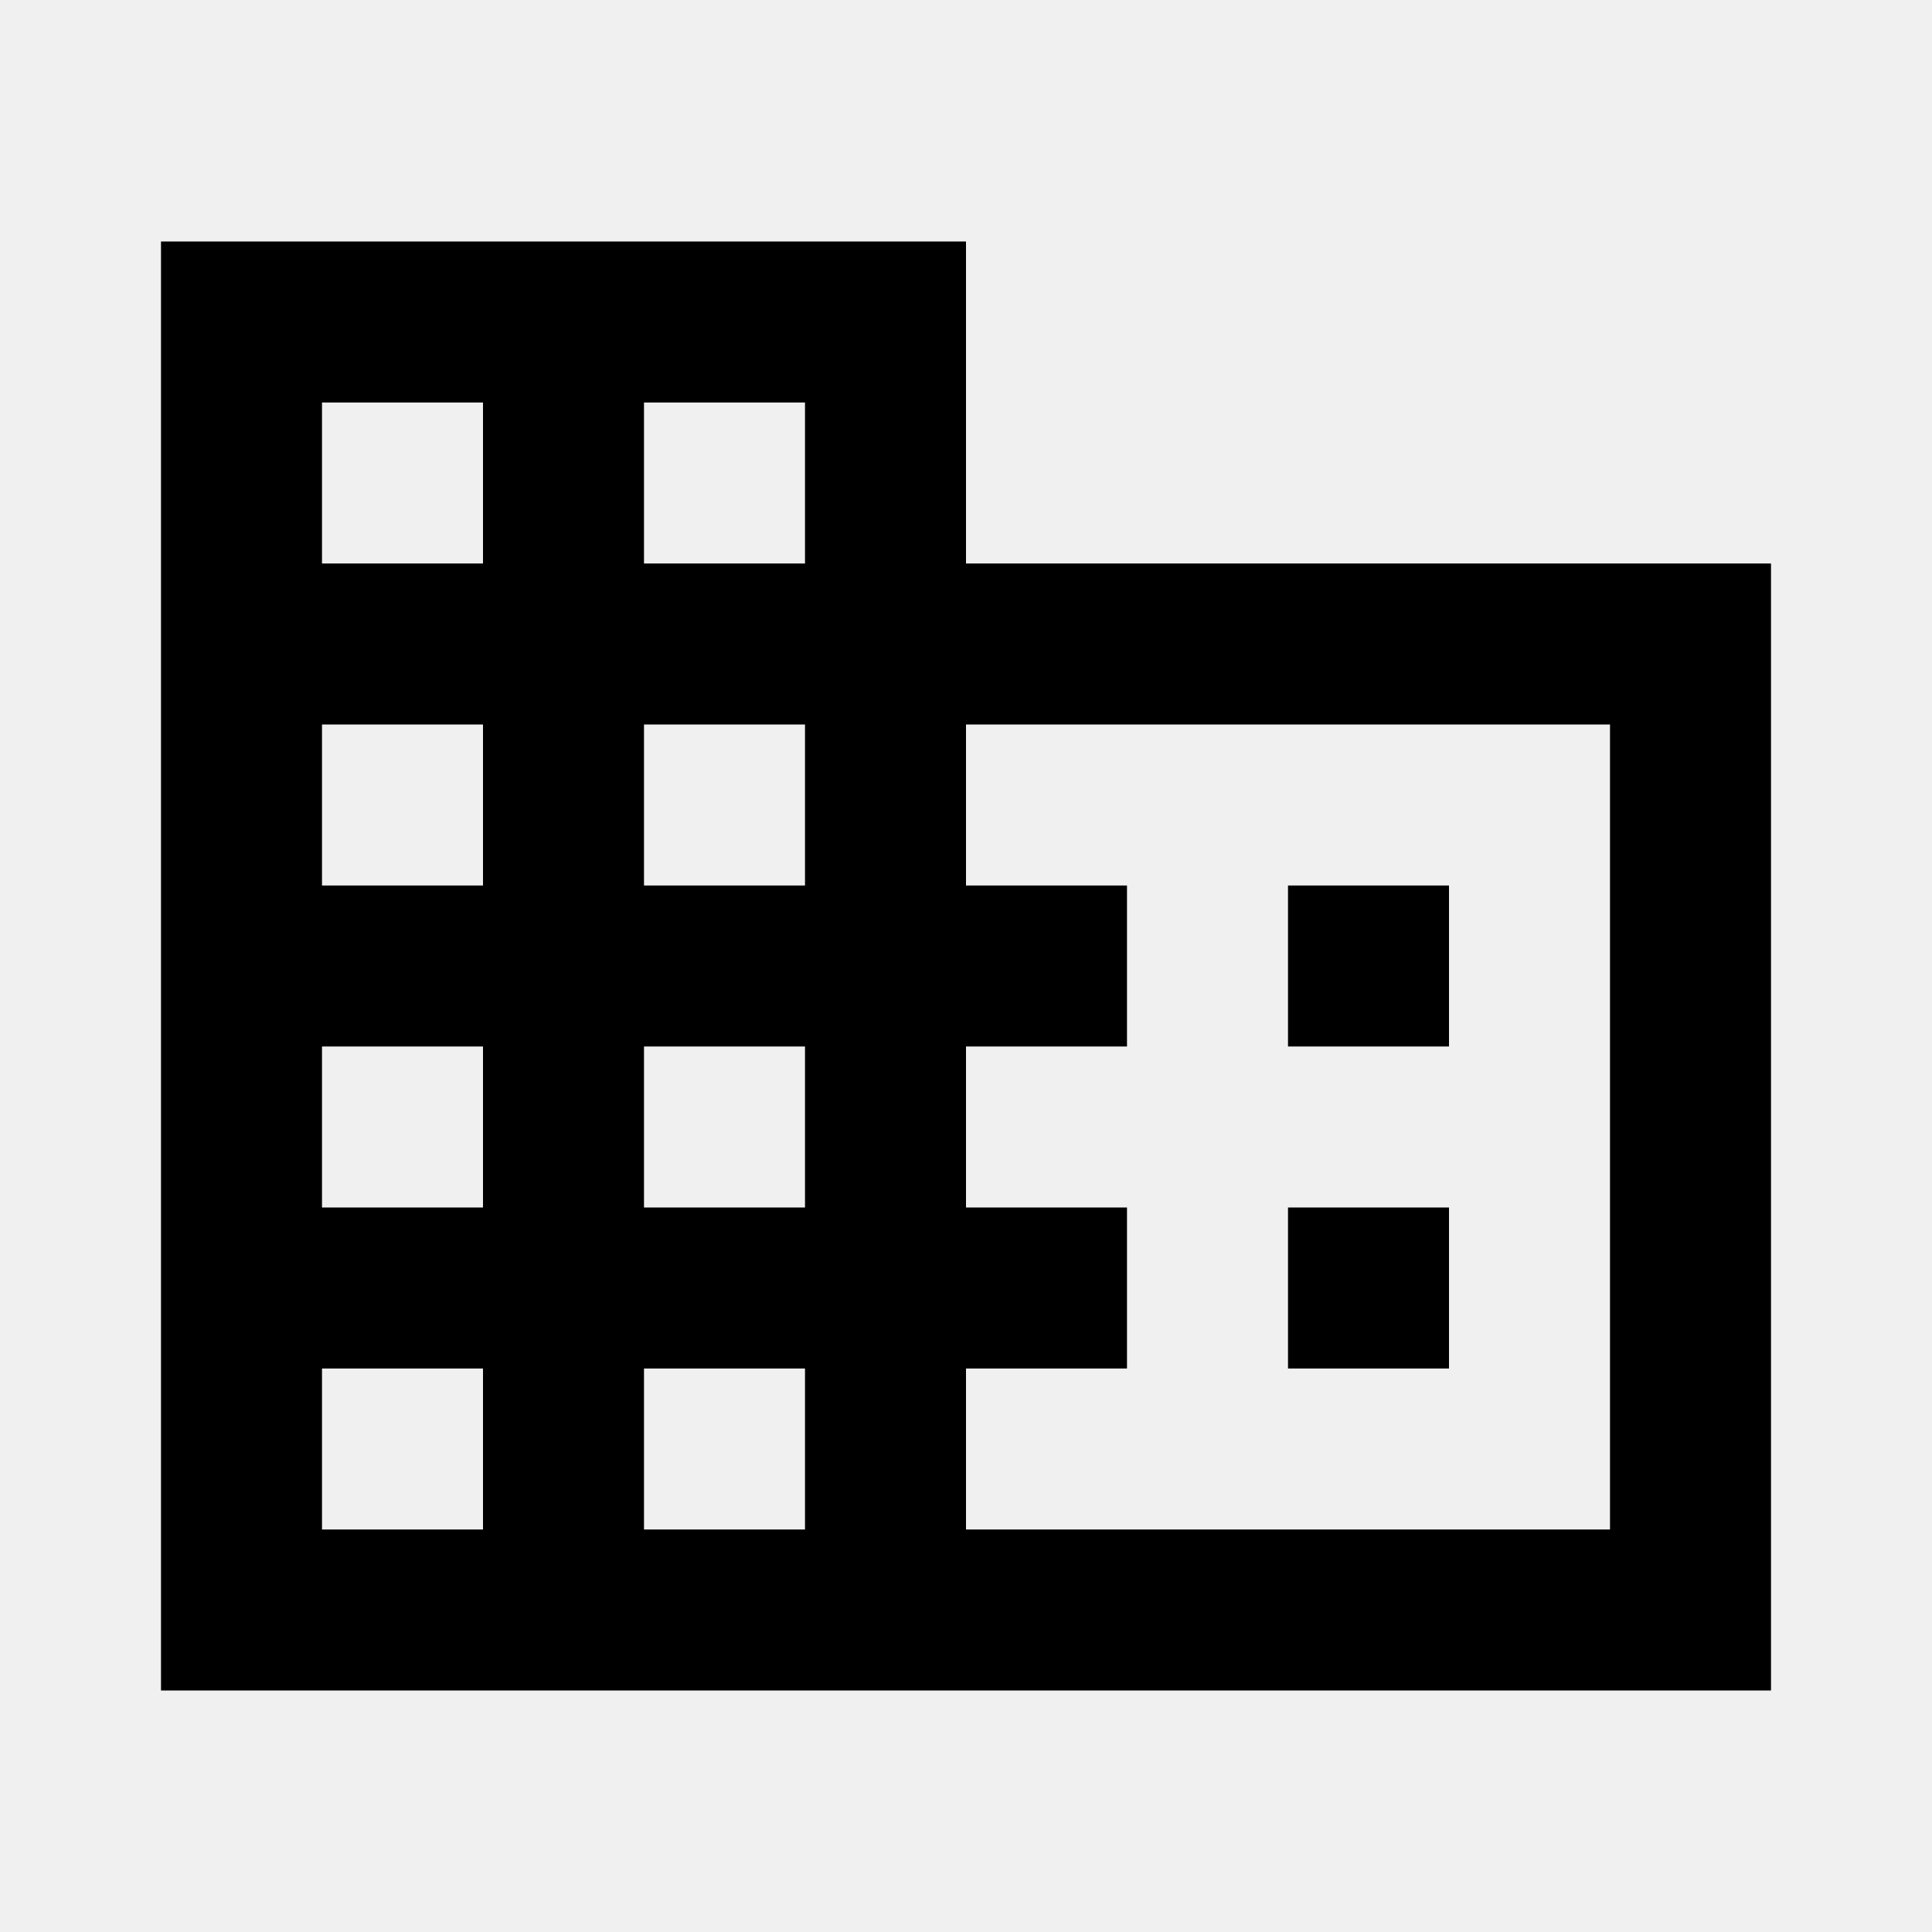
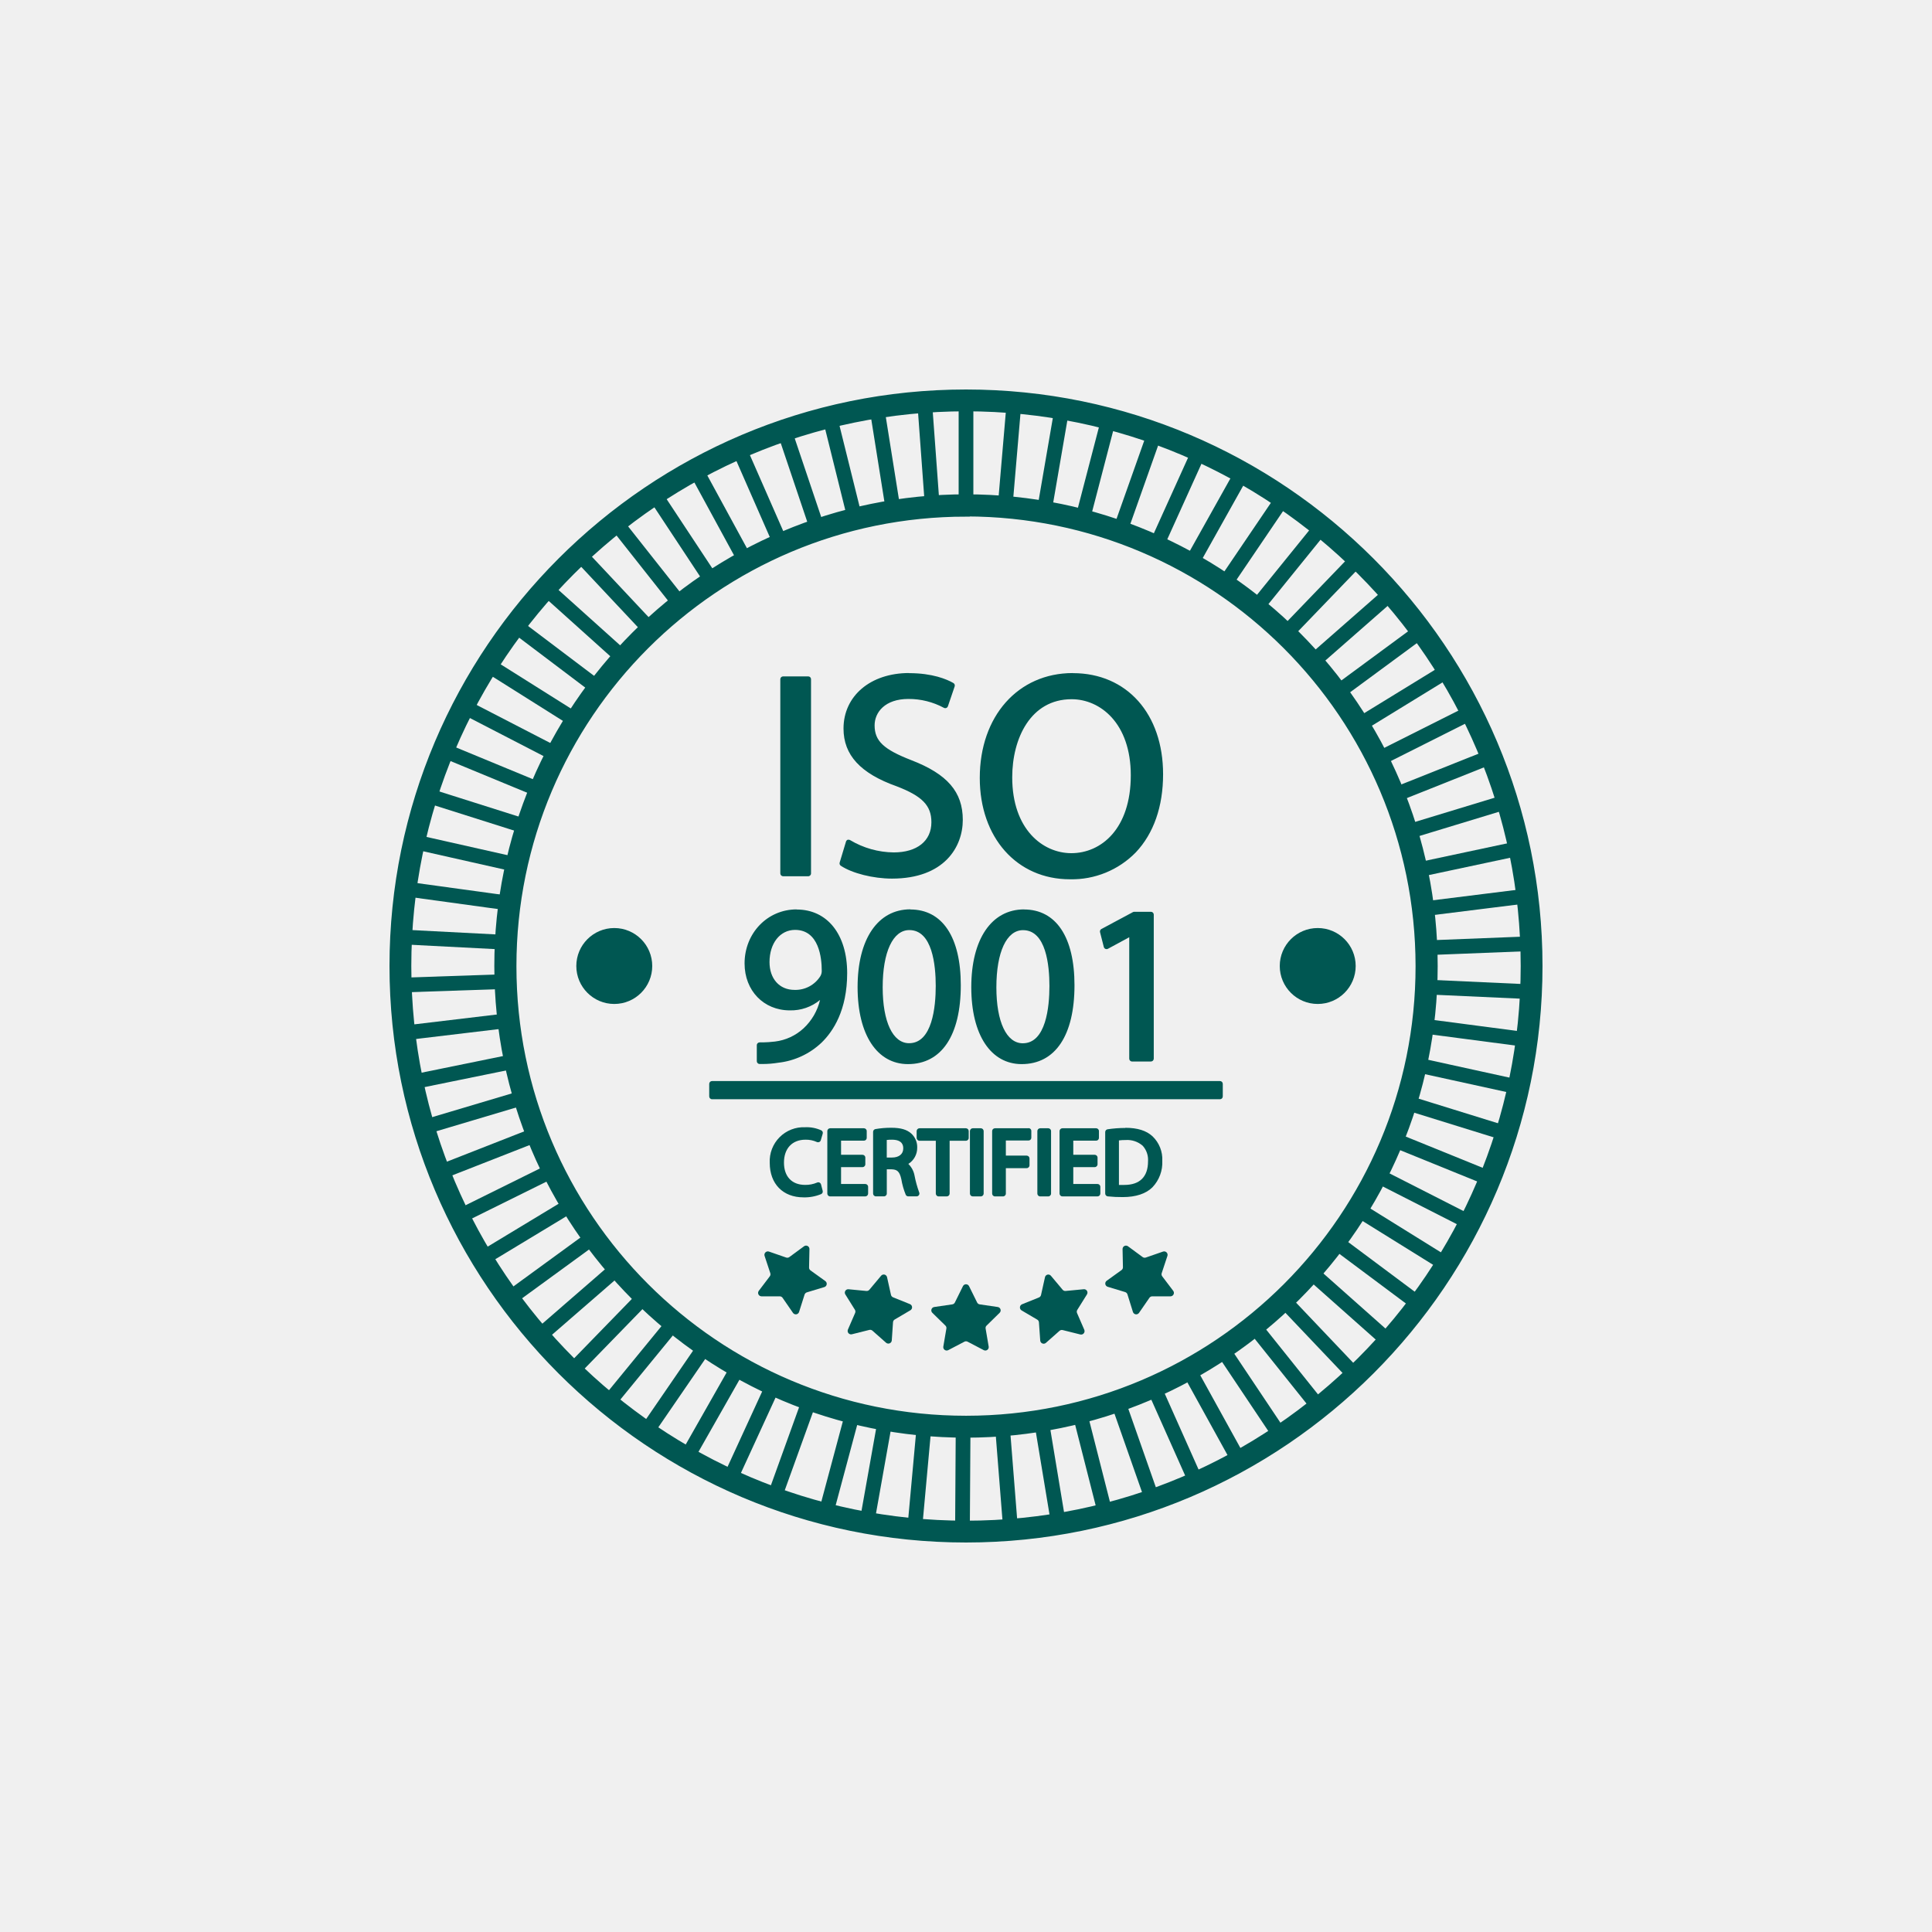
- <svg xmlns="http://www.w3.org/2000/svg" width="51" height="51" viewBox="0 0 51 51" fill="none">
-   <g clip-path="url(#clip0_2351_4716)">
-     <path d="M25.5 14.875V6.375H4.25V44.625H46.75V14.875H25.5ZM12.75 40.375H8.5V36.125H12.75V40.375ZM12.75 31.875H8.5V27.625H12.75V31.875ZM12.75 23.375H8.5V19.125H12.75V23.375ZM12.75 14.875H8.5V10.625H12.75V14.875ZM21.25 40.375H17V36.125H21.25V40.375ZM21.25 31.875H17V27.625H21.25V31.875ZM21.25 23.375H17V19.125H21.25V23.375ZM21.25 14.875H17V10.625H21.25V14.875ZM42.5 40.375H25.5V36.125H29.75V31.875H25.5V27.625H29.75V23.375H25.5V19.125H42.5V40.375ZM38.25 23.375H34V27.625H38.25V23.375ZM38.25 31.875H34V36.125H38.25V31.875Z" fill="#000" />
-   </g>
+ <svg xmlns="http://www.w3.org/2000/svg" viewBox="0 0 512 512">
  <defs>
-     <clipPath id="clip0_2351_4716">
-       <rect width="51" height="51" fill="white" />
+     <style>.cls-1{fill:none;}.cls-2,.cls-4{fill:#005752;}.cls-3{clip-path:url(#clip-path);}.cls-4{stroke:#005752;stroke-miterlimit:10;stroke-width:2px;}</style>
+     <clipPath id="clip-path">
+       <path class="cls-1" d="M256,106.12A149.88,149.88,0,1,0,405.88,256,149.88,149.88,0,0,0,256,106.12ZM256,378A122,122,0,1,1,378,256,122,122,0,0,1,256,378Z" />
    </clipPath>
  </defs>
+   <g id="正面訊息">
+     <path class="cls-2" d="M207.54,179.6h6.64a.37.37,0,0,1,.37.37v51.47a.38.38,0,0,1-.37.38h-6.64a.37.37,0,0,1-.37-.37V180A.38.38,0,0,1,207.54,179.6Z" />
+     <path class="cls-2" d="M214.18,180v51.47h-6.64V180h6.64m0-.75h-6.64a.75.75,0,0,0-.75.75v51.47a.76.76,0,0,0,.75.75h6.64a.75.75,0,0,0,.75-.75V180a.74.74,0,0,0-.75-.75Z" />
+     <path class="cls-2" d="M236.34,232.58c-4.83,0-10.44-1.4-13.35-3.34a.37.37,0,0,1-.15-.42l1.68-5.57a.39.39,0,0,1,.23-.24.31.31,0,0,1,.13,0,.36.36,0,0,1,.2.06,23.27,23.27,0,0,0,11.71,3.3c6.41,0,10.4-3.22,10.4-8.41,0-4.55-2.57-7.23-9.46-9.88-9.44-3.35-13.83-8.1-13.83-14.94,0-8.44,7-14.34,17-14.34,6.12,0,9.87,1.61,11.56,2.57a.36.36,0,0,1,.17.44l-1.83,5.42a.39.39,0,0,1-.22.23.35.35,0,0,1-.14,0,.41.41,0,0,1-.18-.05,20,20,0,0,0-9.59-2.4c-6.44,0-9.32,3.69-9.32,7.34,0,4.32,2.43,6.65,10,9.58,9.5,3.67,13.37,8.15,13.37,15.47C254.73,224.4,249.91,232.58,236.34,232.58Z" />
+     <path class="cls-2" d="M240.92,179.14a23.4,23.4,0,0,1,11.38,2.52l-1.84,5.42a20.44,20.44,0,0,0-9.77-2.44c-7,0-9.7,4.2-9.7,7.71,0,4.82,3.13,7.17,10.23,9.93,8.71,3.36,13.14,7.55,13.14,15.12,0,7.94-5.88,14.81-18,14.81-5,0-10.39-1.45-13.14-3.28l1.68-5.57a23.57,23.57,0,0,0,11.91,3.36c6.8,0,10.77-3.59,10.77-8.79,0-4.81-2.75-7.56-9.7-10.23-8.4-3-13.59-7.33-13.59-14.59,0-8,6.64-14,16.65-14m0-.75c-10.25,0-17.4,6.06-17.4,14.72,0,7,4.48,11.89,14.09,15.3,6.79,2.61,9.2,5.1,9.2,9.52,0,5-3.84,8-10,8a23,23,0,0,1-11.52-3.25.68.68,0,0,0-.39-.11.65.65,0,0,0-.27,0,.77.77,0,0,0-.45.48l-1.68,5.57a.76.76,0,0,0,.3.84c3,2,8.59,3.41,13.56,3.41,13.85,0,18.77-8.38,18.77-15.56,0-7.4-4.07-12.13-13.62-15.82-7.38-2.86-9.75-5.11-9.75-9.23,0-3.47,2.77-7,8.95-7a19.61,19.61,0,0,1,9.41,2.35.77.77,0,0,0,.36.09.62.62,0,0,0,.27-.05.74.74,0,0,0,.44-.46L253,181.9a.76.76,0,0,0-.34-.89c-1.73-1-5.54-2.62-11.75-2.62Z" />
+     <path class="cls-2" d="M283.54,232.66c-13.85,0-23.51-10.89-23.51-26.48,0-16.14,10-27.41,24.27-27.41,14.07,0,23.51,10.61,23.51,26.41,0,8.47-2.46,15.54-7.12,20.45A23.29,23.29,0,0,1,283.54,232.66Zm.45-47.72c-11.13,0-16.12,10.59-16.12,21.08,0,10.17,5.52,20.47,16.05,20.47,8,0,16.12-6.5,16.12-21C300,191.37,291.72,184.94,284,184.94Z" />
+     <path class="cls-2" d="M284.3,179.14c14.05,0,23.14,10.77,23.14,26,0,17.71-10.77,27.11-23.9,27.11-13.6,0-23.14-10.54-23.14-26.11,0-16.35,10.16-27,23.9-27m-.38,47.73c10.54,0,16.5-9.7,16.5-21.39,0-10.23-5.35-20.91-16.43-20.91S267.5,194.72,267.5,206c0,11,6,20.85,16.42,20.85m.38-48.48c-14.51,0-24.65,11.43-24.65,27.79,0,15.81,9.82,26.86,23.89,26.86A23.67,23.67,0,0,0,301,225.89c4.73-5,7.23-12.14,7.23-20.71,0-16-9.6-26.79-23.89-26.79Zm-.38,47.73c-7.55,0-15.67-6.29-15.67-20.1,0-10.31,4.87-20.7,15.74-20.7,7.55,0,15.68,6.31,15.68,20.16,0,14.26-7.91,20.64-15.75,20.64Z" />
+     <path class="cls-2" d="M202.27,281.54h-.9a.38.38,0,0,1-.36-.38v-4.23a.36.36,0,0,1,.12-.27.35.35,0,0,1,.25-.1h0c.3,0,.61,0,.94,0,.9,0,2-.1,3.16-.22a14,14,0,0,0,7.77-3.6,16,16,0,0,0,4.75-8.9,11.63,11.63,0,0,1-8.61,3.49c-6.75,0-11.65-5.07-11.65-12.06,0-8,5.77-13.94,13.41-13.94,7.9,0,13,6.46,13,16.47,0,9.68-3.64,15.23-6.7,18.18a19.52,19.52,0,0,1-11.32,5.22A25.19,25.19,0,0,1,202.27,281.54Zm8.51-35.5c-4.2,0-7.14,3.66-7.14,8.91,0,4.62,2.8,7.73,7,7.73a8.15,8.15,0,0,0,7.19-3.81,3,3,0,0,0,.42-1.69C218.22,253.83,217.5,246,210.78,246Z" />
+     <path class="cls-2" d="M211.19,241.73c7.82,0,12.63,6.35,12.63,16.1,0,8.4-2.82,14.27-6.58,17.91a19,19,0,0,1-11.1,5.11,25.19,25.19,0,0,1-3.87.32l-.89,0v-4.23c.31,0,.64.05,1,.05.89,0,1.92-.1,3.19-.23a14.41,14.41,0,0,0,8-3.7,16.81,16.81,0,0,0,5-10.16h-.18a11.23,11.23,0,0,1-9,4.11c-6.87,0-11.28-5.17-11.28-11.69,0-7.22,5.23-13.57,13-13.57m-.58,21.33a8.53,8.53,0,0,0,7.51-4,3.36,3.36,0,0,0,.48-1.88c0-6.52-2.41-11.52-7.82-11.52-4.4,0-7.52,3.89-7.52,9.29,0,4.76,2.88,8.11,7.35,8.11m.58-22.08c-7.73,0-13.79,6.29-13.79,14.32,0,7.21,5.06,12.44,12,12.44a12.11,12.11,0,0,0,8-2.76,15,15,0,0,1-4.35,7.5,13.58,13.58,0,0,1-7.59,3.52c-1.16.12-2.21.22-3.09.22a8.4,8.4,0,0,1-.9,0h-.08a.74.74,0,0,0-.5.2.73.73,0,0,0-.25.55v4.23a.76.76,0,0,0,.72.75l.92,0a25.25,25.25,0,0,0,4-.33,19.83,19.83,0,0,0,11.51-5.32c3.1-3,6.8-8.63,6.8-18.44,0-10.23-5.25-16.85-13.38-16.85Zm-.58,21.33c-4,0-6.6-3-6.6-7.36,0-5,2.79-8.54,6.77-8.54,6.38,0,7.07,7.53,7.07,10.77a2.68,2.68,0,0,1-.36,1.48,7.79,7.79,0,0,1-6.88,3.65Z" />
+     <path class="cls-2" d="M240.62,281.58c-7.91,0-12.89-7.66-13-20s5.23-20.23,13.65-20.23c8.26,0,13,7.18,13,19.69C254.27,274.1,249.3,281.58,240.62,281.58Zm.35-35.47c-4.58,0-7.43,5.95-7.43,15.54,0,9.36,2.82,15.18,7.38,15.18,4.79,0,7.43-5.52,7.43-15.54C248.35,255.62,247.4,246.11,241,246.11Z" />
+     <path class="cls-2" d="M241.27,241.73c8,0,12.63,7.17,12.63,19.32,0,13-4.82,20.16-13.28,20.16-7.46,0-12.51-7-12.63-19.62,0-12.81,5.53-19.86,13.28-19.86m-.35,35.48c5.28,0,7.81-6.17,7.81-15.92,0-9.4-2.41-15.56-7.76-15.56-4.52,0-7.81,5.52-7.81,15.92,0,9.92,3.06,15.56,7.76,15.56m.35-36.23c-8.65,0-14,7.9-14,20.61S232.49,282,240.62,282c8.91,0,14-7.62,14-20.91,0-12.75-4.88-20.07-13.38-20.07Zm-.35,35.48c-4.32,0-7-5.68-7-14.81,0-9.36,2.71-15.17,7.06-15.17,6.1,0,7,9.28,7,14.81s-.92,15.17-7.06,15.17Z" />
+     <path class="cls-2" d="M270.75,281.58c-7.9,0-12.89-7.66-13-20s5.23-20.23,13.65-20.23c8.26,0,13,7.18,13,19.69C284.4,274.1,279.43,281.58,270.75,281.58Zm.35-35.47c-4.58,0-7.43,5.95-7.43,15.54,0,9.36,2.83,15.18,7.38,15.18,4.8,0,7.44-5.52,7.44-15.54C278.49,255.62,277.53,246.11,271.1,246.11Z" />
+     <path class="cls-2" d="M271.4,241.73c8.05,0,12.63,7.17,12.63,19.32,0,13-4.82,20.16-13.28,20.16-7.46,0-12.51-7-12.63-19.62,0-12.81,5.53-19.86,13.28-19.86m-.35,35.48c5.28,0,7.81-6.17,7.81-15.92,0-9.4-2.41-15.56-7.76-15.56-4.52,0-7.81,5.52-7.81,15.92,0,9.92,3.06,15.56,7.76,15.56M271.4,241c-8.65,0-14,7.9-14,20.61S262.62,282,270.75,282c8.92,0,14-7.62,14-20.91,0-12.75-4.88-20.07-13.38-20.07Zm-.35,35.48c-4.32,0-7-5.68-7-14.81,0-9.36,2.71-15.17,7.06-15.17,6.1,0,7,9.28,7,14.81s-.92,15.17-7.06,15.17Z" />
+     <path class="cls-2" d="M300,280.93a.38.38,0,0,1-.38-.37V247.75l-6.2,3.36a.39.39,0,0,1-.18,0l-.15,0a.37.37,0,0,1-.21-.25l-1-3.93a.36.36,0,0,1,.18-.42l8.35-4.47a.33.33,0,0,1,.17,0H305a.38.38,0,0,1,.37.37v38.18a.38.38,0,0,1-.37.37Z" />
+     <path class="cls-2" d="M305,242.38v38.18h-5V247.19h-.12l-6.64,3.59-1-3.93,8.34-4.47H305m0-.75h-4.41a.73.73,0,0,0-.35.09l-8.35,4.47a.75.75,0,0,0-.37.84l1,3.93a.78.78,0,0,0,.43.51.8.8,0,0,0,.3.06.77.77,0,0,0,.36-.09l5.65-3.06v32.18a.75.75,0,0,0,.75.75h5a.76.76,0,0,0,.75-.75V242.38a.76.76,0,0,0-.75-.75Z" />
+     <path class="cls-2" d="M212.92,316.93c-5.19,0-8.55-3.43-8.55-8.75a8.65,8.65,0,0,1,9-9.07,9,9,0,0,1,4.11.78.38.38,0,0,1,.18.44l-.51,1.74a.39.39,0,0,1-.21.24l-.15,0a.35.35,0,0,1-.17,0,7.28,7.28,0,0,0-3.17-.65c-3.81,0-6.09,2.42-6.09,6.45s2.24,6.28,6,6.28a8.25,8.25,0,0,0,3.32-.64.32.32,0,0,1,.16,0,.41.41,0,0,1,.16,0,.4.4,0,0,1,.21.25l.44,1.7a.38.38,0,0,1-.19.43A11.06,11.06,0,0,1,212.92,316.93Z" />
+     <path class="cls-2" d="M213.39,299.48a8.78,8.78,0,0,1,3.93.74l-.51,1.74a7.74,7.74,0,0,0-3.34-.68c-3.88,0-6.46,2.47-6.46,6.82,0,4.06,2.33,6.66,6.36,6.66a8.48,8.48,0,0,0,3.48-.69l.45,1.7a10.68,10.68,0,0,1-4.38.79c-4.66,0-8.18-2.95-8.18-8.38,0-5.18,3.52-8.7,8.65-8.7m0-.75a9,9,0,0,0-9.4,9.45c0,5.55,3.51,9.13,8.93,9.13a11.38,11.38,0,0,0,4.71-.87.74.74,0,0,0,.39-.86l-.44-1.7a.8.8,0,0,0-.41-.49.88.88,0,0,0-.32-.07.8.8,0,0,0-.33.08,7.78,7.78,0,0,1-3.15.61c-3.52,0-5.61-2.21-5.61-5.91s2.13-6.07,5.71-6.07a7,7,0,0,1,3,.61.75.75,0,0,0,.33.07.8.8,0,0,0,.3-.06.75.75,0,0,0,.42-.48l.51-1.74a.74.74,0,0,0-.37-.87,9.28,9.28,0,0,0-4.28-.83Z" />
+     <path class="cls-2" d="M220,316.68a.38.38,0,0,1-.38-.37V299.75a.38.38,0,0,1,.38-.37h8.94a.38.38,0,0,1,.38.37v1.79a.38.38,0,0,1-.38.38h-6.43v4.49h6.06a.37.37,0,0,1,.38.37v1.77a.38.38,0,0,1-.38.37h-6.06v5.22h6.8a.38.38,0,0,1,.37.38v1.79a.38.38,0,0,1-.37.37Z" />
+     <path class="cls-2" d="M228.94,299.75v1.79h-6.8v5.24h6.43v1.77h-6.43v6h7.17v1.79H220V299.75h8.94m0-.75H220a.75.75,0,0,0-.75.75v16.56a.75.75,0,0,0,.75.75h9.31a.76.76,0,0,0,.75-.75v-1.79a.75.75,0,0,0-.75-.75h-6.42V309.3h5.68a.75.75,0,0,0,.75-.75v-1.77a.75.75,0,0,0-.75-.75h-5.68v-3.74h6.05a.74.74,0,0,0,.75-.75v-1.79a.75.75,0,0,0-.75-.75Z" />
+     <path class="cls-2" d="M240.68,316.68a.37.37,0,0,1-.32-.18,19.55,19.55,0,0,1-1.15-4.06c-.46-2.13-1.21-2.86-3-2.92h-1.63v6.79a.38.38,0,0,1-.38.37h-2.13a.38.38,0,0,1-.38-.37V300a.38.38,0,0,1,.31-.37,22.8,22.8,0,0,1,4.17-.35c2.38,0,3.93.45,5,1.45a4.52,4.52,0,0,1,1.42,3.43,4.62,4.62,0,0,1-2.65,4.28,5,5,0,0,1,2,3.27,27.11,27.11,0,0,0,1.24,4.45.38.38,0,0,1,0,.37.37.37,0,0,1-.32.18Zm-4.25-9.54c2.07,0,3.36-1.07,3.36-2.77,0-2.22-1.87-2.7-3.43-2.72a10.88,10.88,0,0,0-1.74.12v5.37Z" />
+     <path class="cls-2" d="M236.21,299.63c2.28,0,3.76.42,4.79,1.35a4.1,4.1,0,0,1,1.3,3.15,4.33,4.33,0,0,1-3.12,4.22v.07c1.28.45,2,1.62,2.44,3.34a27.05,27.05,0,0,0,1.27,4.55h-2.21a21.34,21.34,0,0,1-1.1-4c-.5-2.28-1.38-3.14-3.32-3.21h-2v7.17h-2.13V300a22.3,22.3,0,0,1,4.1-.34m-2,7.88h2.19c2.29,0,3.73-1.25,3.73-3.14,0-2.13-1.54-3.07-3.8-3.09a8.93,8.93,0,0,0-2.12.19v6m2-8.63a23.82,23.82,0,0,0-4.25.35.75.75,0,0,0-.6.74v16.34a.75.75,0,0,0,.75.75h2.13a.75.75,0,0,0,.75-.75v-6.42h1.27c1.37.05,2.11.45,2.58,2.62a19.17,19.17,0,0,0,1.19,4.17.78.78,0,0,0,.65.38h2.21a.76.76,0,0,0,.66-1.11,29.28,29.28,0,0,1-1.2-4.36,5.79,5.79,0,0,0-1.65-3.13,5,5,0,0,0,2.35-4.33,4.86,4.86,0,0,0-1.56-3.71c-1.17-1.06-2.8-1.54-5.28-1.54ZM235,302.1a11.56,11.56,0,0,1,1.37-.07c3,0,3,1.77,3,2.34,0,1.47-1.14,2.39-3,2.39H235V302.1Z" />
+     <path class="cls-2" d="M248.71,316.68a.38.38,0,0,1-.38-.37V301.94h-4.66a.38.38,0,0,1-.37-.38v-1.81a.38.38,0,0,1,.37-.37h12.26a.38.38,0,0,1,.38.37v1.81a.38.38,0,0,1-.38.38h-4.69v14.37a.38.38,0,0,1-.37.37Z" />
+     <path class="cls-2" d="M255.93,299.75v1.81h-5.06v14.75h-2.16V301.56h-5v-1.81h12.26m0-.75H243.67a.76.76,0,0,0-.75.75v1.81a.75.75,0,0,0,.75.75H248v14a.75.75,0,0,0,.75.75h2.16a.76.76,0,0,0,.75-.75v-14h4.31a.75.75,0,0,0,.75-.75v-1.81a.76.76,0,0,0-.75-.75Z" />
+     <rect class="cls-2" x="257.42" y="299.38" width="2.89" height="17.3" rx="0.38" />
+     <path class="cls-2" d="M259.93,299.75v16.56h-2.14V299.75h2.14m0-.75h-2.14a.76.76,0,0,0-.75.75v16.56a.76.76,0,0,0,.75.75h2.14a.76.76,0,0,0,.75-.75V299.75a.76.76,0,0,0-.75-.75Z" />
+     <path class="cls-2" d="M263.68,316.68a.38.38,0,0,1-.38-.37V299.75a.38.38,0,0,1,.38-.37h8.91a.38.38,0,0,1,.38.37v1.79a.38.38,0,0,1-.38.38h-6.4v4.75h5.89a.37.37,0,0,1,.37.37v1.78a.37.37,0,0,1-.37.38h-5.89v7.11a.38.38,0,0,1-.38.37Z" />
+     <path class="cls-2" d="M272.59,299.75v1.79h-6.78V307h6.27v1.78h-6.27v7.49h-2.13V299.75h8.91m0-.75h-8.91a.75.75,0,0,0-.75.75v16.56a.75.75,0,0,0,.75.75h2.13a.75.75,0,0,0,.75-.75v-6.74h5.52a.75.75,0,0,0,.75-.75V307a.76.76,0,0,0-.75-.75h-5.52v-4h6a.74.74,0,0,0,.75-.75v-1.79a.75.75,0,0,0-.75-.75Z" />
+     <rect class="cls-2" x="275.28" y="299.38" width="2.89" height="17.3" rx="0.38" />
+     <path class="cls-2" d="M277.79,299.75v16.56h-2.13V299.75h2.13m0-.75h-2.13a.75.75,0,0,0-.75.75v16.56a.75.75,0,0,0,.75.75h2.13a.75.75,0,0,0,.75-.75V299.75a.75.75,0,0,0-.75-.75Z" />
+     <path class="cls-2" d="M281.54,316.68a.38.38,0,0,1-.38-.37V299.75a.38.38,0,0,1,.38-.37h8.94a.38.38,0,0,1,.38.37v1.79a.38.38,0,0,1-.38.38h-6.43v4.49h6.06a.37.37,0,0,1,.38.37v1.77a.38.38,0,0,1-.38.37h-6.06v5.22h6.8a.38.38,0,0,1,.37.38v1.79a.38.38,0,0,1-.37.37Z" />
+     <path class="cls-2" d="M290.48,299.75v1.79h-6.8v5.24h6.43v1.77h-6.43v6h7.17v1.79h-9.31V299.75h8.94m0-.75h-8.94a.76.76,0,0,0-.75.75v16.56a.76.76,0,0,0,.75.75h9.31a.76.76,0,0,0,.75-.75v-1.79a.75.75,0,0,0-.75-.75h-6.42V309.3h5.68a.75.75,0,0,0,.75-.75v-1.77a.75.75,0,0,0-.75-.75h-5.68v-3.74h6.05a.74.74,0,0,0,.75-.75v-1.79a.75.75,0,0,0-.75-.75Z" />
+     <path class="cls-2" d="M297.52,316.83a34.53,34.53,0,0,1-3.92-.2.37.37,0,0,1-.33-.37V300a.37.37,0,0,1,.32-.37,31.28,31.28,0,0,1,4.6-.35c3.11,0,5.39.71,7,2.16a8.08,8.08,0,0,1,2.45,6.23,9.12,9.12,0,0,1-2.5,6.7C303.48,316,300.86,316.83,297.52,316.83Zm-1.37-2.54a17.51,17.51,0,0,0,1.79.07c4.3,0,6.68-2.36,6.68-6.64a5.92,5.92,0,0,0-1.53-4.38,6.51,6.51,0,0,0-4.8-1.64,14.8,14.8,0,0,0-2.14.15Z" />
+     <path class="cls-2" d="M298.19,299.63c3.07,0,5.25.72,6.7,2.06a7.63,7.63,0,0,1,2.34,5.95,8.73,8.73,0,0,1-2.39,6.43c-1.54,1.55-4.1,2.38-7.32,2.38a33,33,0,0,1-3.88-.19V300a31.56,31.56,0,0,1,4.55-.34m-.25,15.1c4.57,0,7.05-2.55,7.05-7,0-3.91-2.19-6.39-6.7-6.39a13.28,13.28,0,0,0-2.51.21v13.07a13.35,13.35,0,0,0,2.16.12m.25-15.85a32.09,32.09,0,0,0-4.66.35.75.75,0,0,0-.64.74v16.29a.76.76,0,0,0,.67.75,35.36,35.36,0,0,0,4,.19c3.44,0,6.16-.9,7.85-2.6a9.48,9.48,0,0,0,2.61-7,8.43,8.43,0,0,0-2.58-6.5c-1.64-1.52-4-2.26-7.21-2.26Zm-1.66,3.3a13.38,13.38,0,0,1,1.76-.1,6.19,6.19,0,0,1,4.54,1.52,5.56,5.56,0,0,1,1.41,4.11c0,4.11-2.18,6.27-6.3,6.27-.44,0-1,0-1.41,0V302.18Z" />
+     <path class="cls-2" d="M188.7,286.86H323.3a.37.37,0,0,1,.37.37v3.33a.37.37,0,0,1-.37.37H188.7a.38.38,0,0,1-.37-.37v-3.33a.37.37,0,0,1,.37-.37Z" />
+     <path class="cls-2" d="M323.3,287.24v3.32H188.7v-3.32H323.3m0-.75H188.7a.75.75,0,0,0-.75.75v3.32a.75.75,0,0,0,.75.75H323.3a.74.74,0,0,0,.75-.75v-3.32a.74.74,0,0,0-.75-.75Z" />
+     <circle class="cls-2" cx="162.79" cy="256" r="10.06" />
+     <circle class="cls-2" cx="349.21" cy="256" r="10.06" />
+     <path class="cls-2" d="M256.81,340.85l2.14,4.33a.89.89,0,0,0,.68.49l4.78.7a.9.9,0,0,1,.5,1.54l-3.45,3.38a.85.85,0,0,0-.26.8l.81,4.76a.9.9,0,0,1-1.31.95l-4.28-2.24a.89.89,0,0,0-.84,0l-4.28,2.24a.9.9,0,0,1-1.31-.95l.81-4.76a.87.87,0,0,0-.26-.8l-3.46-3.38a.9.9,0,0,1,.51-1.54l4.78-.7a.89.89,0,0,0,.68-.49l2.14-4.33A.9.9,0,0,1,256.81,340.85Z" />
+     <path class="cls-2" d="M278.51,338.1l3.1,3.7a.92.92,0,0,0,.78.32l4.81-.46a.9.9,0,0,1,.85,1.38l-2.56,4.1a.89.89,0,0,0-.06.84l1.92,4.43a.91.91,0,0,1-1.05,1.24l-4.69-1.17a.91.91,0,0,0-.82.2l-3.62,3.2a.91.91,0,0,1-1.5-.62l-.34-4.82a.89.89,0,0,0-.44-.72l-4.16-2.45a.91.91,0,0,1,.12-1.62l4.48-1.81a.91.91,0,0,0,.55-.64l1.05-4.72A.9.9,0,0,1,278.51,338.1Z" />
+     <path class="cls-2" d="M298.93,330.28l3.89,2.86a.9.9,0,0,0,.84.12l4.56-1.58a.91.91,0,0,1,1.16,1.14l-1.52,4.59a.92.92,0,0,0,.14.83l2.92,3.85a.91.91,0,0,1-.73,1.45l-4.83,0a.92.92,0,0,0-.75.39l-2.76,4a.91.91,0,0,1-1.61-.24L298.78,343a.94.94,0,0,0-.61-.59l-4.62-1.4a.9.9,0,0,1-.26-1.6l3.92-2.82a.91.91,0,0,0,.38-.75l-.1-4.83A.9.9,0,0,1,298.93,330.28Z" />
+     <path class="cls-2" d="M233.49,338.1l-3.1,3.7a.92.92,0,0,1-.78.32l-4.81-.46A.9.9,0,0,0,224,343l2.56,4.1a.92.92,0,0,1,.06.84l-1.92,4.43a.91.91,0,0,0,1,1.24l4.68-1.17a.9.9,0,0,1,.82.2l3.62,3.2a.91.91,0,0,0,1.51-.62l.33-4.82a.9.9,0,0,1,.45-.72l4.16-2.45a.91.91,0,0,0-.12-1.62l-4.48-1.81a.91.91,0,0,1-.55-.64l-1.05-4.72A.9.9,0,0,0,233.49,338.1Z" />
+     <path class="cls-2" d="M213.07,330.28l-3.89,2.86a.9.9,0,0,1-.84.12l-4.56-1.58a.91.91,0,0,0-1.16,1.14l1.52,4.59a.92.92,0,0,1-.14.83l-2.92,3.85a.91.91,0,0,0,.73,1.45l4.83,0a.92.92,0,0,1,.75.39l2.76,4a.91.91,0,0,0,1.61-.24l1.46-4.61a.93.93,0,0,1,.6-.59l4.63-1.4a.9.9,0,0,0,.26-1.6l-3.92-2.82a.91.91,0,0,1-.38-.75l.1-4.83A.9.9,0,0,0,213.07,330.28Z" />
+     <g class="cls-3">
+       <rect class="cls-4" x="255.05" y="88.84" width="1.9" height="167.16" />
+       <rect class="cls-4" x="179.52" y="171.77" width="167.16" height="1.9" transform="translate(68.56 420.13) rotate(-85.11)" />
+       <rect class="cls-4" x="186.57" y="172.68" width="167.16" height="1.9" transform="translate(53.21 410.41) rotate(-80.23)" />
+       <rect class="cls-4" x="193.52" y="174.18" width="167.16" height="1.9" transform="translate(37.74 399.09) rotate(-75.39)" />
+       <rect class="cls-4" x="200.32" y="176.26" width="167.16" height="1.9" transform="translate(22.04 385.63) rotate(-70.49)" />
+       <rect class="cls-4" x="206.91" y="178.92" width="167.16" height="1.9" transform="translate(6.84 370.35) rotate(-65.65)" />
+       <rect class="cls-4" x="213.25" y="182.12" width="167.15" height="1.9" transform="translate(-7.89 352.7) rotate(-60.77)" />
+       <rect class="cls-4" x="219.3" y="185.86" width="167.15" height="1.9" transform="translate(-21.7 332.68) rotate(-55.87)" />
+       <rect class="cls-4" x="225.01" y="190.09" width="167.15" height="1.9" transform="translate(-34.06 310.69) rotate(-51.01)" />
+       <rect class="cls-4" x="230.34" y="194.79" width="167.16" height="1.9" transform="translate(-44.81 286.16) rotate(-46.09)" />
+       <rect class="cls-4" x="235.25" y="199.93" width="167.16" height="1.9" transform="translate(-53.33 260.06) rotate(-41.25)" />
+       <rect class="cls-4" x="239.71" y="205.47" width="167.16" height="1.9" transform="translate(-59.43 231.95) rotate(-36.37)" />
+       <rect class="cls-4" x="243.68" y="211.37" width="167.15" height="1.9" transform="translate(-62.71 202.39) rotate(-31.52)" />
+       <rect class="cls-4" x="247.13" y="217.58" width="167.15" height="1.9" transform="translate(-62.91 171.76) rotate(-26.68)" />
+       <rect class="cls-4" x="250.04" y="224.06" width="167.15" height="1.9" transform="translate(-59.59 139.45) rotate(-21.72)" />
+       <rect class="cls-4" x="252.4" y="230.77" width="167.15" height="1.9" transform="translate(-52.9 107.82) rotate(-16.92)" />
+       <rect class="cls-4" x="254.17" y="237.65" width="167.16" height="1.9" transform="translate(-42.29 75.59) rotate(-12.02)" />
+       <rect class="cls-4" x="255.35" y="244.66" width="167.15" height="1.9" transform="translate(-27.81 43.87) rotate(-7.11)" />
+       <rect class="cls-4" x="255.93" y="251.74" width="167.15" height="1.9" transform="translate(-9.7 13.59) rotate(-2.26)" />
+       <rect class="cls-4" x="338.54" y="176.23" width="1.9" height="167.15" transform="translate(64.51 587.12) rotate(-87.39)" />
+       <rect class="cls-4" x="337.91" y="183.31" width="1.9" height="167.16" transform="translate(30.13 568.11) rotate(-82.52)" />
+       <rect class="cls-4" x="336.69" y="190.31" width="1.9" height="167.15" transform="translate(-2.15 545.1) rotate(-77.64)" />
+       <rect class="cls-4" x="334.88" y="197.18" width="1.9" height="167.16" transform="translate(-31.81 518.35) rotate(-72.77)" />
+       <rect class="cls-4" x="332.48" y="203.87" width="1.9" height="167.15" transform="translate(-58.36 488.21) rotate(-67.9)" />
+       <rect class="cls-4" x="329.53" y="210.34" width="1.9" height="167.15" transform="translate(-81.37 455.1) rotate(-63.02)" />
+       <rect class="cls-4" x="326.04" y="216.53" width="1.9" height="167.16" transform="translate(-100.49 419.48) rotate(-58.15)" />
+       <rect class="cls-4" x="322.04" y="222.4" width="1.9" height="167.16" transform="translate(-115.4 381.88) rotate(-53.27)" />
+       <rect class="cls-4" x="317.55" y="227.91" width="1.9" height="167.16" transform="translate(-125.89 342.85) rotate(-48.4)" />
+       <rect class="cls-4" x="312.61" y="233.02" width="1.9" height="167.16" transform="translate(-131.83 302.98) rotate(-43.53)" />
+       <rect class="cls-4" x="307.25" y="237.69" width="1.9" height="167.16" transform="translate(-133.15 262.86) rotate(-38.65)" />
+       <rect class="cls-4" x="301.51" y="241.89" width="1.9" height="167.16" transform="translate(-129.89 223.09) rotate(-33.78)" />
+       <rect class="cls-4" x="295.44" y="245.59" width="1.9" height="167.15" transform="translate(-122.18 184.25) rotate(-28.9)" />
+       <rect class="cls-4" x="289.08" y="248.76" width="1.9" height="167.16" transform="translate(-110.19 146.9) rotate(-24.03)" />
+       <rect class="cls-4" x="282.47" y="251.37" width="1.9" height="167.16" transform="matrix(0.94, -0.33, 0.33, 0.94, -94.21, 111.54)" />
+       <rect class="cls-4" x="275.66" y="253.42" width="1.9" height="167.16" transform="translate(-74.58 78.65) rotate(-14.28)" />
+       <rect class="cls-4" x="268.71" y="254.88" width="1.9" height="167.16" transform="translate(-51.69 48.62) rotate(-9.41)" />
+       <rect class="cls-4" x="261.65" y="255.74" width="1.9" height="167.16" transform="translate(-25.99 21.81) rotate(-4.53)" />
+       <rect class="cls-4" x="171.92" y="338.62" width="167.16" height="1.9" transform="translate(-85.69 592.92) rotate(-89.64)" />
+       <rect class="cls-4" x="164.82" y="338.28" width="167.16" height="1.9" transform="translate(-111.97 555.82) rotate(-84.79)" />
+       <rect class="cls-4" x="157.78" y="337.33" width="167.16" height="1.9" transform="translate(-133.99 516.63) rotate(-79.91)" />
+       <rect class="cls-4" x="150.84" y="335.79" width="167.16" height="1.9" transform="matrix(0.26, -0.97, 0.97, 0.26, -151.42, 476.31)" />
+       <rect class="cls-4" x="144.06" y="333.67" width="167.16" height="1.9" transform="translate(-164.37 435.21) rotate(-70.16)" />
+       <rect class="cls-4" x="137.48" y="330.97" width="167.16" height="1.9" transform="translate(-172.85 394.2) rotate(-65.32)" />
+       <rect class="cls-4" x="131.16" y="327.73" width="167.16" height="1.9" transform="translate(-177.12 353.01) rotate(-60.4)" />
+       <rect class="cls-4" x="125.13" y="323.96" width="167.16" height="1.9" transform="translate(-177.28 313.14) rotate(-55.54)" />
+       <rect class="cls-4" x="119.45" y="319.69" width="167.16" height="1.9" transform="translate(-173.68 274.56) rotate(-50.68)" />
+       <rect class="cls-4" x="114.14" y="314.96" width="167.16" height="1.9" transform="translate(-166.6 237.4) rotate(-45.8)" />
+       <rect class="cls-4" x="109.27" y="309.79" width="167.16" height="1.9" transform="translate(-156.48 202.48) rotate(-40.96)" />
+       <rect class="cls-4" x="104.84" y="304.22" width="167.16" height="1.9" transform="translate(-143.6 169.54) rotate(-36.09)" />
+       <rect class="cls-4" x="100.91" y="298.31" width="167.16" height="1.9" transform="translate(-128.19 138.57) rotate(-31.15)" />
+       <rect class="cls-4" x="97.49" y="292.07" width="167.16" height="1.9" transform="translate(-111.2 110.73) rotate(-26.33)" />
+       <rect class="cls-4" x="94.62" y="285.57" width="167.16" height="1.9" transform="translate(-92.26 84.78) rotate(-21.4)" />
+       <rect class="cls-4" x="92.3" y="278.85" width="167.16" height="1.9" transform="translate(-72.58 61.88) rotate(-16.59)" />
+       <rect class="cls-4" x="90.57" y="271.96" width="167.16" height="1.9" transform="matrix(0.98, -0.2, 0.2, 0.98, -51.78, 41.04)" />
+       <rect class="cls-4" x="89.43" y="264.94" width="167.16" height="1.9" transform="translate(-30.29 22.38) rotate(-6.81)" />
+       <rect class="cls-4" x="88.89" y="257.85" width="167.16" height="1.9" transform="translate(-8.73 6.03) rotate(-1.95)" />
+       <rect class="cls-4" x="171.58" y="168.12" width="1.9" height="167.16" transform="translate(-87.71 411.05) rotate(-87.05)" />
+       <rect class="cls-4" x="172.25" y="161.04" width="1.9" height="167.16" transform="translate(-92.72 382.91) rotate(-82.18)" />
+       <rect class="cls-4" x="173.51" y="154.05" width="1.9" height="167.16" transform="translate(-95.7 355.59) rotate(-77.3)" />
+       <rect class="cls-4" x="175.37" y="147.19" width="1.9" height="167.16" transform="translate(-96.91 329.19) rotate(-72.43)" />
+       <rect class="cls-4" x="177.8" y="140.51" width="1.9" height="167.16" transform="translate(-96.61 303.74) rotate(-67.55)" />
+       <rect class="cls-4" x="180.79" y="134.06" width="1.9" height="167.16" transform="translate(-95.03 279.23) rotate(-62.68)" />
+       <rect class="cls-4" x="184.32" y="127.89" width="1.9" height="167.16" transform="translate(-92.4 255.59) rotate(-57.81)" />
+       <rect class="cls-4" x="188.36" y="122.04" width="1.9" height="167.16" transform="translate(-88.87 232.73) rotate(-52.93)" />
+       <rect class="cls-4" x="192.88" y="116.56" width="1.9" height="167.16" transform="translate(-84.59 210.55) rotate(-48.06)" />
+       <rect class="cls-4" x="197.85" y="111.48" width="1.9" height="167.16" transform="translate(-79.64 188.88) rotate(-43.18)" />
+       <rect class="cls-4" x="203.24" y="106.84" width="1.9" height="167.16" transform="translate(-74.07 167.58) rotate(-38.31)" />
+       <rect class="cls-4" x="209" y="102.68" width="1.9" height="167.16" transform="translate(-67.88 146.5) rotate(-33.44)" />
+       <rect class="cls-4" x="215.09" y="99.01" width="1.9" height="167.16" transform="translate(-61.01 125.51) rotate(-28.56)" />
+       <rect class="cls-4" x="221.47" y="95.88" width="1.9" height="167.16" transform="translate(-53.36 104.48) rotate(-23.69)" />
+       <rect class="cls-4" x="228.1" y="93.31" width="1.9" height="167.16" transform="matrix(0.95, -0.32, 0.32, 0.95, -44.81, 83.31)" />
+       <rect class="cls-4" x="234.92" y="91.31" width="1.9" height="167.16" transform="translate(-35.18 61.97) rotate(-13.94)" />
+       <rect class="cls-4" x="241.88" y="89.89" width="1.9" height="167.16" transform="translate(-24.3 40.42) rotate(-9.06)" />
+       <rect class="cls-4" x="248.94" y="89.07" width="1.9" height="167.16" transform="translate(-11.95 18.72) rotate(-4.19)" />
+     </g>
+     <path class="cls-4" d="M256,407.78c-83.69,0-151.78-68.09-151.78-151.78S172.31,104.22,256,104.22,407.78,172.31,407.78,256,339.69,407.78,256,407.78ZM256,108c-81.59,0-148,66.39-148,148s66.39,148,148,148,148-66.39,148-148S337.59,108,256,108ZM256,380A124,124,0,1,1,380,256,124.1,124.1,0,0,1,256,380Zm0-244.09A120.14,120.14,0,1,0,376.14,256,120.27,120.27,0,0,0,256,135.86Z" />
+   </g>
</svg>
